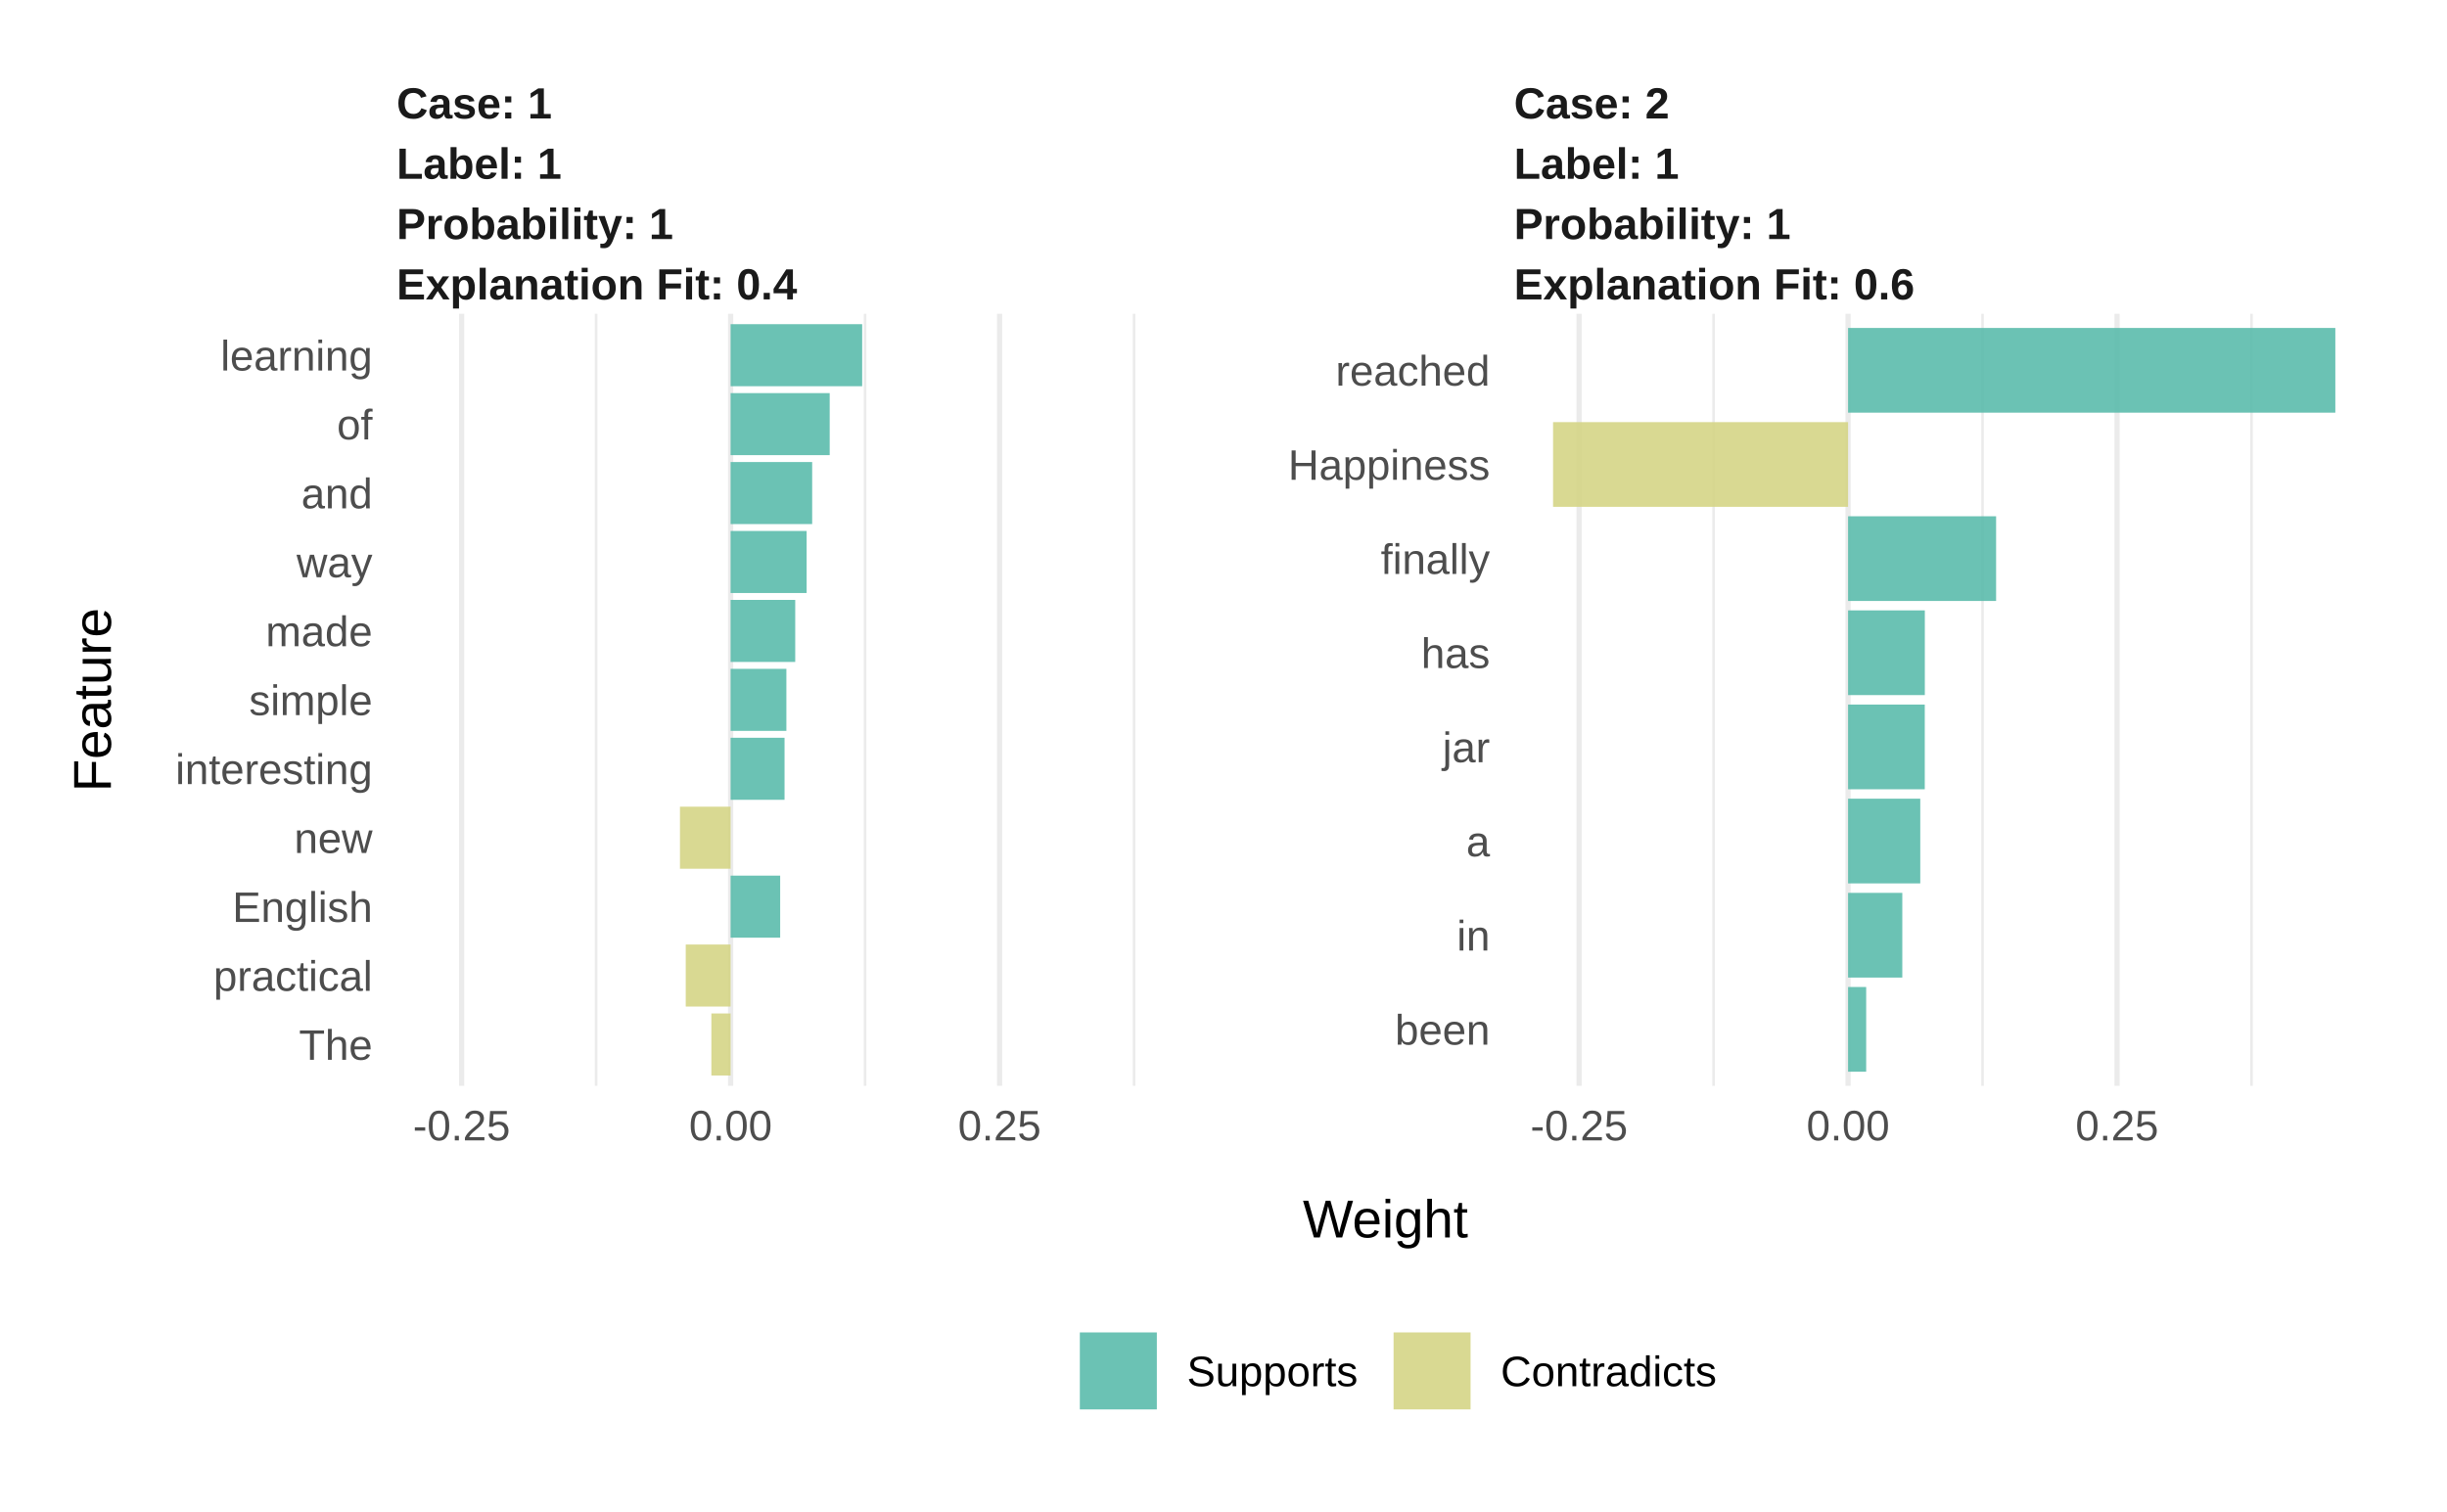
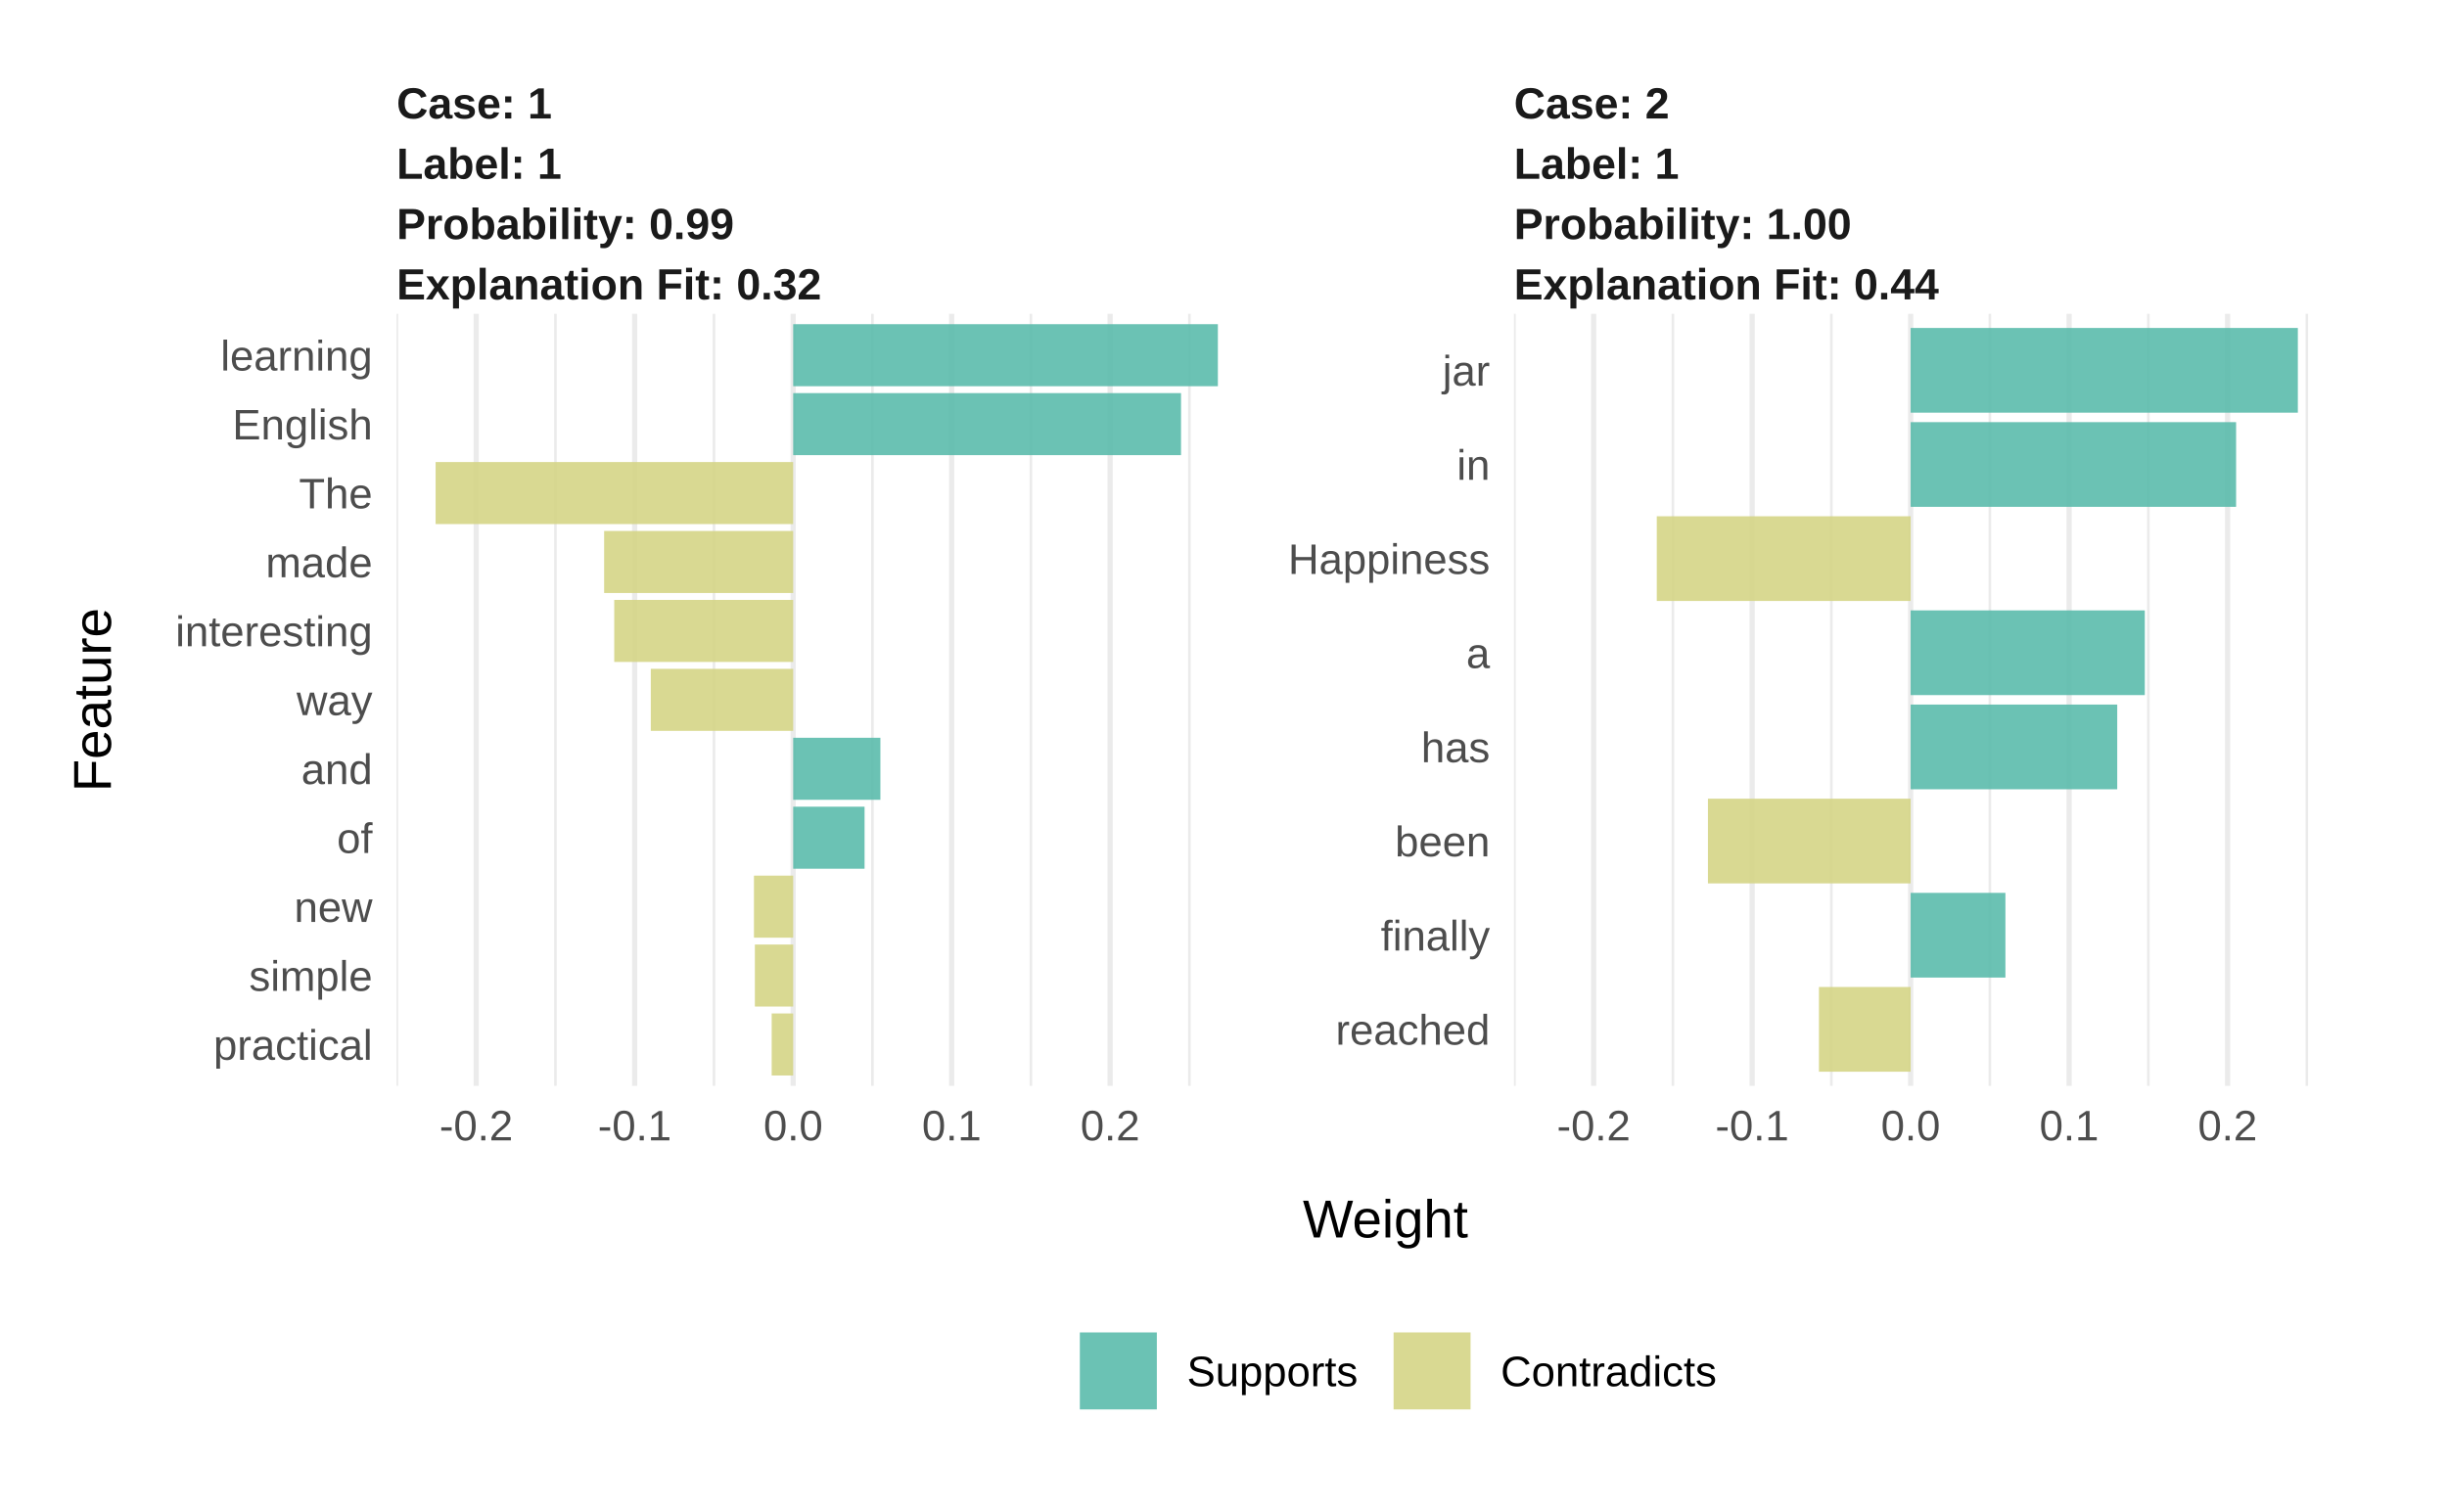
<svg xmlns="http://www.w3.org/2000/svg" class="svglite" width="504.00pt" height="311.47pt" viewBox="0 0 504.00 311.47">
  <defs>
    <style type="text/css">
    .svglite line, .svglite polyline, .svglite polygon, .svglite path, .svglite rect, .svglite circle {
      fill: none;
      stroke: #000000;
      stroke-linecap: round;
      stroke-linejoin: round;
      stroke-miterlimit: 10.00;
    }
+     .svglite text {
+       white-space: pre;
+     }
  </style>
  </defs>
  <rect width="100%" height="100%" style="stroke: none; fill: #FFFFFF;" />
  <defs>
    <clipPath id="cpMC4wMHw1MDQuMDB8MC4wMHwzMTEuNDc=">
      <rect x="0.00" y="0.00" width="504.00" height="311.47" />
    </clipPath>
  </defs>
  <g clip-path="url(#cpMC4wMHw1MDQuMDB8MC4wMHwzMTEuNDc=)">
</g>
  <defs>
    <clipPath id="cpODEuNjd8MjU4LjkwfDY0LjY1fDIyMy42OA==">
      <rect x="81.67" y="64.65" width="177.23" height="159.03" />
    </clipPath>
  </defs>
  <g clip-path="url(#cpODEuNjd8MjU4LjkwfDY0LjY1fDIyMy42OA==)">
-     <polyline points="122.78,223.68 122.78,64.65 " style="stroke-width: 0.53; stroke: #EBEBEB; stroke-linecap: butt;" />
-     <polyline points="178.18,223.68 178.18,64.65 " style="stroke-width: 0.53; stroke: #EBEBEB; stroke-linecap: butt;" />
-     <polyline points="233.58,223.68 233.58,64.65 " style="stroke-width: 0.53; stroke: #EBEBEB; stroke-linecap: butt;" />
-     <polyline points="95.08,223.68 95.08,64.65 " style="stroke-width: 1.07; stroke: #EBEBEB; stroke-linecap: butt;" />
-     <polyline points="150.48,223.68 150.48,64.65 " style="stroke-width: 1.07; stroke: #EBEBEB; stroke-linecap: butt;" />
-     <polyline points="205.88,223.68 205.88,64.65 " style="stroke-width: 1.07; stroke: #EBEBEB; stroke-linecap: butt;" />
-     <rect x="146.52" y="208.77" width="3.96" height="12.78" style="stroke-width: 1.07; stroke: none; stroke-linecap: square; stroke-linejoin: miter; fill: #D5D587; fill-opacity: 0.90;" />
-     <rect x="140.05" y="166.18" width="10.43" height="12.78" style="stroke-width: 1.07; stroke: none; stroke-linecap: square; stroke-linejoin: miter; fill: #D5D587; fill-opacity: 0.90;" />
-     <rect x="150.48" y="109.38" width="15.66" height="12.78" style="stroke-width: 1.07; stroke: none; stroke-linecap: square; stroke-linejoin: miter; fill: #5BBCAC; fill-opacity: 0.90;" />
-     <rect x="150.48" y="80.98" width="20.41" height="12.78" style="stroke-width: 1.07; stroke: none; stroke-linecap: square; stroke-linejoin: miter; fill: #5BBCAC; fill-opacity: 0.90;" />
-     <rect x="150.48" y="66.78" width="27.10" height="12.78" style="stroke-width: 1.07; stroke: none; stroke-linecap: square; stroke-linejoin: miter; fill: #5BBCAC; fill-opacity: 0.90;" />
-     <rect x="150.48" y="180.38" width="10.21" height="12.78" style="stroke-width: 1.07; stroke: none; stroke-linecap: square; stroke-linejoin: miter; fill: #5BBCAC; fill-opacity: 0.90;" />
-     <rect x="150.48" y="123.58" width="13.31" height="12.78" style="stroke-width: 1.07; stroke: none; stroke-linecap: square; stroke-linejoin: miter; fill: #5BBCAC; fill-opacity: 0.90;" />
-     <rect x="150.48" y="137.78" width="11.49" height="12.78" style="stroke-width: 1.07; stroke: none; stroke-linecap: square; stroke-linejoin: miter; fill: #5BBCAC; fill-opacity: 0.90;" />
-     <rect x="150.48" y="151.98" width="11.11" height="12.78" style="stroke-width: 1.07; stroke: none; stroke-linecap: square; stroke-linejoin: miter; fill: #5BBCAC; fill-opacity: 0.90;" />
-     <rect x="150.48" y="95.18" width="16.80" height="12.78" style="stroke-width: 1.07; stroke: none; stroke-linecap: square; stroke-linejoin: miter; fill: #5BBCAC; fill-opacity: 0.90;" />
-     <rect x="141.24" y="194.57" width="9.24" height="12.78" style="stroke-width: 1.07; stroke: none; stroke-linecap: square; stroke-linejoin: miter; fill: #D5D587; fill-opacity: 0.90;" />
+     <polyline points="81.76,223.68 81.76,64.65 " style="stroke-width: 0.53; stroke: #EBEBEB; stroke-linecap: butt;" />
+     <polyline points="114.40,223.68 114.40,64.65 " style="stroke-width: 0.53; stroke: #EBEBEB; stroke-linecap: butt;" />
+     <polyline points="147.05,223.68 147.05,64.65 " style="stroke-width: 0.53; stroke: #EBEBEB; stroke-linecap: butt;" />
+     <polyline points="179.69,223.68 179.69,64.65 " style="stroke-width: 0.53; stroke: #EBEBEB; stroke-linecap: butt;" />
+     <polyline points="212.33,223.68 212.33,64.65 " style="stroke-width: 0.53; stroke: #EBEBEB; stroke-linecap: butt;" />
+     <polyline points="244.98,223.68 244.98,64.65 " style="stroke-width: 0.53; stroke: #EBEBEB; stroke-linecap: butt;" />
+     <polyline points="98.08,223.68 98.08,64.65 " style="stroke-width: 1.07; stroke: #EBEBEB; stroke-linecap: butt;" />
+     <polyline points="130.72,223.68 130.72,64.65 " style="stroke-width: 1.07; stroke: #EBEBEB; stroke-linecap: butt;" />
+     <polyline points="163.37,223.68 163.37,64.65 " style="stroke-width: 1.07; stroke: #EBEBEB; stroke-linecap: butt;" />
+     <polyline points="196.01,223.68 196.01,64.65 " style="stroke-width: 1.07; stroke: #EBEBEB; stroke-linecap: butt;" />
+     <polyline points="228.65,223.68 228.65,64.65 " style="stroke-width: 1.07; stroke: #EBEBEB; stroke-linecap: butt;" />
+     <rect x="89.72" y="95.18" width="73.64" height="12.78" style="stroke-width: 1.07; stroke: none; stroke-linecap: square; stroke-linejoin: miter; fill: #D5D587; fill-opacity: 0.90;" />
+     <rect x="155.29" y="180.38" width="8.08" height="12.78" style="stroke-width: 1.07; stroke: none; stroke-linecap: square; stroke-linejoin: miter; fill: #D5D587; fill-opacity: 0.90;" />
+     <rect x="134.04" y="137.78" width="29.33" height="12.78" style="stroke-width: 1.07; stroke: none; stroke-linecap: square; stroke-linejoin: miter; fill: #D5D587; fill-opacity: 0.90;" />
+     <rect x="163.37" y="166.18" width="14.70" height="12.78" style="stroke-width: 1.07; stroke: none; stroke-linecap: square; stroke-linejoin: miter; fill: #5BBCAC; fill-opacity: 0.90;" />
+     <rect x="163.37" y="66.78" width="87.47" height="12.78" style="stroke-width: 1.07; stroke: none; stroke-linecap: square; stroke-linejoin: miter; fill: #5BBCAC; fill-opacity: 0.90;" />
+     <rect x="163.37" y="80.98" width="79.88" height="12.78" style="stroke-width: 1.07; stroke: none; stroke-linecap: square; stroke-linejoin: miter; fill: #5BBCAC; fill-opacity: 0.90;" />
+     <rect x="124.43" y="109.38" width="38.94" height="12.78" style="stroke-width: 1.07; stroke: none; stroke-linecap: square; stroke-linejoin: miter; fill: #D5D587; fill-opacity: 0.90;" />
+     <rect x="155.48" y="194.57" width="7.89" height="12.78" style="stroke-width: 1.07; stroke: none; stroke-linecap: square; stroke-linejoin: miter; fill: #D5D587; fill-opacity: 0.90;" />
+     <rect x="126.51" y="123.58" width="36.86" height="12.78" style="stroke-width: 1.07; stroke: none; stroke-linecap: square; stroke-linejoin: miter; fill: #D5D587; fill-opacity: 0.90;" />
+     <rect x="163.37" y="151.98" width="17.96" height="12.78" style="stroke-width: 1.07; stroke: none; stroke-linecap: square; stroke-linejoin: miter; fill: #5BBCAC; fill-opacity: 0.90;" />
+     <rect x="158.94" y="208.77" width="4.43" height="12.78" style="stroke-width: 1.07; stroke: none; stroke-linecap: square; stroke-linejoin: miter; fill: #D5D587; fill-opacity: 0.90;" />
  </g>
  <g clip-path="url(#cpMC4wMHw1MDQuMDB8MC4wMHwzMTEuNDc=)">
</g>
  <defs>
    <clipPath id="cpMzExLjgyfDQ4OS4wNnw2NC42NXwyMjMuNjg=">
      <rect x="311.82" y="64.65" width="177.23" height="159.03" />
    </clipPath>
  </defs>
  <g clip-path="url(#cpMzExLjgyfDQ4OS4wNnw2NC42NXwyMjMuNjg=)">
-     <polyline points="352.94,223.68 352.94,64.65 " style="stroke-width: 0.53; stroke: #EBEBEB; stroke-linecap: butt;" />
-     <polyline points="408.34,223.68 408.34,64.65 " style="stroke-width: 0.53; stroke: #EBEBEB; stroke-linecap: butt;" />
-     <polyline points="463.74,223.68 463.74,64.65 " style="stroke-width: 0.53; stroke: #EBEBEB; stroke-linecap: butt;" />
-     <polyline points="325.24,223.68 325.24,64.65 " style="stroke-width: 1.07; stroke: #EBEBEB; stroke-linecap: butt;" />
-     <polyline points="380.64,223.68 380.64,64.65 " style="stroke-width: 1.07; stroke: #EBEBEB; stroke-linecap: butt;" />
-     <polyline points="436.04,223.68 436.04,64.65 " style="stroke-width: 1.07; stroke: #EBEBEB; stroke-linecap: butt;" />
-     <rect x="319.88" y="86.96" width="60.76" height="17.45" style="stroke-width: 1.07; stroke: none; stroke-linecap: square; stroke-linejoin: miter; fill: #D5D587; fill-opacity: 0.90;" />
-     <rect x="380.64" y="183.93" width="11.17" height="17.45" style="stroke-width: 1.07; stroke: none; stroke-linecap: square; stroke-linejoin: miter; fill: #5BBCAC; fill-opacity: 0.90;" />
-     <rect x="380.64" y="164.53" width="14.87" height="17.45" style="stroke-width: 1.07; stroke: none; stroke-linecap: square; stroke-linejoin: miter; fill: #5BBCAC; fill-opacity: 0.90;" />
-     <rect x="380.64" y="145.14" width="15.80" height="17.45" style="stroke-width: 1.07; stroke: none; stroke-linecap: square; stroke-linejoin: miter; fill: #5BBCAC; fill-opacity: 0.90;" />
-     <rect x="380.64" y="125.74" width="15.81" height="17.45" style="stroke-width: 1.07; stroke: none; stroke-linecap: square; stroke-linejoin: miter; fill: #5BBCAC; fill-opacity: 0.90;" />
-     <rect x="380.64" y="106.35" width="30.49" height="17.45" style="stroke-width: 1.07; stroke: none; stroke-linecap: square; stroke-linejoin: miter; fill: #5BBCAC; fill-opacity: 0.90;" />
-     <rect x="380.64" y="203.32" width="3.73" height="17.45" style="stroke-width: 1.07; stroke: none; stroke-linecap: square; stroke-linejoin: miter; fill: #5BBCAC; fill-opacity: 0.90;" />
-     <rect x="380.64" y="67.56" width="100.36" height="17.45" style="stroke-width: 1.07; stroke: none; stroke-linecap: square; stroke-linejoin: miter; fill: #5BBCAC; fill-opacity: 0.90;" />
+     <polyline points="311.92,223.68 311.92,64.65 " style="stroke-width: 0.53; stroke: #EBEBEB; stroke-linecap: butt;" />
+     <polyline points="344.56,223.68 344.56,64.65 " style="stroke-width: 0.53; stroke: #EBEBEB; stroke-linecap: butt;" />
+     <polyline points="377.20,223.68 377.20,64.65 " style="stroke-width: 0.53; stroke: #EBEBEB; stroke-linecap: butt;" />
+     <polyline points="409.85,223.68 409.85,64.65 " style="stroke-width: 0.53; stroke: #EBEBEB; stroke-linecap: butt;" />
+     <polyline points="442.49,223.68 442.49,64.65 " style="stroke-width: 0.53; stroke: #EBEBEB; stroke-linecap: butt;" />
+     <polyline points="475.13,223.68 475.13,64.65 " style="stroke-width: 0.53; stroke: #EBEBEB; stroke-linecap: butt;" />
+     <polyline points="328.24,223.68 328.24,64.65 " style="stroke-width: 1.07; stroke: #EBEBEB; stroke-linecap: butt;" />
+     <polyline points="360.88,223.68 360.88,64.65 " style="stroke-width: 1.07; stroke: #EBEBEB; stroke-linecap: butt;" />
+     <polyline points="393.53,223.68 393.53,64.65 " style="stroke-width: 1.07; stroke: #EBEBEB; stroke-linecap: butt;" />
+     <polyline points="426.17,223.68 426.17,64.65 " style="stroke-width: 1.07; stroke: #EBEBEB; stroke-linecap: butt;" />
+     <polyline points="458.81,223.68 458.81,64.65 " style="stroke-width: 1.07; stroke: #EBEBEB; stroke-linecap: butt;" />
+     <rect x="341.24" y="106.35" width="52.29" height="17.45" style="stroke-width: 1.07; stroke: none; stroke-linecap: square; stroke-linejoin: miter; fill: #D5D587; fill-opacity: 0.90;" />
+     <rect x="393.53" y="86.96" width="67.03" height="17.45" style="stroke-width: 1.07; stroke: none; stroke-linecap: square; stroke-linejoin: miter; fill: #5BBCAC; fill-opacity: 0.90;" />
+     <rect x="393.53" y="125.74" width="48.23" height="17.45" style="stroke-width: 1.07; stroke: none; stroke-linecap: square; stroke-linejoin: miter; fill: #5BBCAC; fill-opacity: 0.90;" />
+     <rect x="393.53" y="67.56" width="79.75" height="17.45" style="stroke-width: 1.07; stroke: none; stroke-linecap: square; stroke-linejoin: miter; fill: #5BBCAC; fill-opacity: 0.90;" />
+     <rect x="393.53" y="145.14" width="42.55" height="17.45" style="stroke-width: 1.07; stroke: none; stroke-linecap: square; stroke-linejoin: miter; fill: #5BBCAC; fill-opacity: 0.90;" />
+     <rect x="393.53" y="183.93" width="19.52" height="17.45" style="stroke-width: 1.07; stroke: none; stroke-linecap: square; stroke-linejoin: miter; fill: #5BBCAC; fill-opacity: 0.90;" />
+     <rect x="351.78" y="164.53" width="41.75" height="17.45" style="stroke-width: 1.07; stroke: none; stroke-linecap: square; stroke-linejoin: miter; fill: #D5D587; fill-opacity: 0.90;" />
+     <rect x="374.64" y="203.32" width="18.89" height="17.45" style="stroke-width: 1.07; stroke: none; stroke-linecap: square; stroke-linejoin: miter; fill: #D5D587; fill-opacity: 0.90;" />
  </g>
  <g clip-path="url(#cpMC4wMHw1MDQuMDB8MC4wMHwzMTEuNDc=)">
</g>
  <defs>
    <clipPath id="cpODEuNjd8MjU4LjkwfDE0Ljk0fDY0LjY1">
      <rect x="81.67" y="14.94" width="177.23" height="49.71" />
    </clipPath>
  </defs>
  <g clip-path="url(#cpODEuNjd8MjU4LjkwfDE0Ljk0fDY0LjY1)">
</g>
  <defs>
    <clipPath id="cpODEuNjd8MjU4LjkwfDE0Ljk0fDI3LjM3">
      <rect x="81.67" y="14.94" width="177.23" height="12.43" />
    </clipPath>
  </defs>
  <g clip-path="url(#cpODEuNjd8MjU4LjkwfDE0Ljk0fDI3LjM3)">
-     <text x="81.67" y="24.40" style="font-size: 9.00px; font-weight: bold; fill: #1A1A1A; font-family: Arial;" textLength="32.01px" lengthAdjust="spacingAndGlyphs">Case: 1</text>
+     <text x="81.67" y="24.40" style="font-size: 9.00px; font-weight: bold;fill: #1A1A1A; font-family: &quot;Arial&quot;;" textLength="32.01px" lengthAdjust="spacingAndGlyphs">Case: 1</text>
  </g>
  <g clip-path="url(#cpODEuNjd8MjU4LjkwfDE0Ljk0fDY0LjY1)">
</g>
  <defs>
    <clipPath id="cpODEuNjd8MjU4LjkwfDI3LjM3fDM5Ljgw">
      <rect x="81.67" y="27.37" width="177.23" height="12.43" />
    </clipPath>
  </defs>
  <g clip-path="url(#cpODEuNjd8MjU4LjkwfDI3LjM3fDM5Ljgw)">
-     <text x="81.67" y="36.82" style="font-size: 9.00px; font-weight: bold; fill: #1A1A1A; font-family: Arial;" textLength="34.01px" lengthAdjust="spacingAndGlyphs">Label: 1</text>
+     <text x="81.67" y="36.82" style="font-size: 9.00px; font-weight: bold;fill: #1A1A1A; font-family: &quot;Arial&quot;;" textLength="34.01px" lengthAdjust="spacingAndGlyphs">Label: 1</text>
  </g>
  <g clip-path="url(#cpODEuNjd8MjU4LjkwfDE0Ljk0fDY0LjY1)">
</g>
  <defs>
    <clipPath id="cpODEuNjd8MjU4LjkwfDM5LjgwfDUyLjIz">
      <rect x="81.67" y="39.80" width="177.23" height="12.43" />
    </clipPath>
  </defs>
  <g clip-path="url(#cpODEuNjd8MjU4LjkwfDM5LjgwfDUyLjIz)">
-     <text x="81.67" y="49.25" style="font-size: 9.00px; font-weight: bold; fill: #1A1A1A; font-family: Arial;" textLength="57.00px" lengthAdjust="spacingAndGlyphs">Probability: 1</text>
+     <text x="81.67" y="49.25" style="font-size: 9.00px; font-weight: bold;fill: #1A1A1A; font-family: &quot;Arial&quot;;" textLength="69.51px" lengthAdjust="spacingAndGlyphs">Probability: 0.99</text>
  </g>
  <g clip-path="url(#cpODEuNjd8MjU4LjkwfDE0Ljk0fDY0LjY1)">
</g>
  <defs>
    <clipPath id="cpODEuNjd8MjU4LjkwfDUyLjIzfDY0LjY1">
      <rect x="81.67" y="52.23" width="177.23" height="12.43" />
    </clipPath>
  </defs>
  <g clip-path="url(#cpODEuNjd8MjU4LjkwfDUyLjIzfDY0LjY1)">
-     <text x="81.67" y="61.68" style="font-size: 9.00px; font-weight: bold; fill: #1A1A1A; font-family: Arial;" textLength="82.50px" lengthAdjust="spacingAndGlyphs">Explanation Fit: 0.4</text>
+     <text x="81.67" y="61.68" style="font-size: 9.00px; font-weight: bold;fill: #1A1A1A; font-family: &quot;Arial&quot;;" textLength="87.51px" lengthAdjust="spacingAndGlyphs">Explanation Fit: 0.32</text>
  </g>
  <g clip-path="url(#cpODEuNjd8MjU4LjkwfDE0Ljk0fDY0LjY1)">
</g>
  <g clip-path="url(#cpMC4wMHw1MDQuMDB8MC4wMHwzMTEuNDc=)">
</g>
  <defs>
    <clipPath id="cpMzExLjgyfDQ4OS4wNnwxNC45NHw2NC42NQ==">
      <rect x="311.82" y="14.94" width="177.23" height="49.71" />
    </clipPath>
  </defs>
  <g clip-path="url(#cpMzExLjgyfDQ4OS4wNnwxNC45NHw2NC42NQ==)">
</g>
  <defs>
    <clipPath id="cpMzExLjgyfDQ4OS4wNnwxNC45NHwyNy4zNw==">
      <rect x="311.82" y="14.94" width="177.23" height="12.43" />
    </clipPath>
  </defs>
  <g clip-path="url(#cpMzExLjgyfDQ4OS4wNnwxNC45NHwyNy4zNw==)">
-     <text x="311.82" y="24.40" style="font-size: 9.00px; font-weight: bold; fill: #1A1A1A; font-family: Arial;" textLength="32.01px" lengthAdjust="spacingAndGlyphs">Case: 2</text>
+     <text x="311.82" y="24.40" style="font-size: 9.00px; font-weight: bold;fill: #1A1A1A; font-family: &quot;Arial&quot;;" textLength="32.01px" lengthAdjust="spacingAndGlyphs">Case: 2</text>
  </g>
  <g clip-path="url(#cpMzExLjgyfDQ4OS4wNnwxNC45NHw2NC42NQ==)">
</g>
  <defs>
    <clipPath id="cpMzExLjgyfDQ4OS4wNnwyNy4zN3wzOS44MA==">
      <rect x="311.82" y="27.37" width="177.23" height="12.43" />
    </clipPath>
  </defs>
  <g clip-path="url(#cpMzExLjgyfDQ4OS4wNnwyNy4zN3wzOS44MA==)">
-     <text x="311.82" y="36.82" style="font-size: 9.00px; font-weight: bold; fill: #1A1A1A; font-family: Arial;" textLength="34.01px" lengthAdjust="spacingAndGlyphs">Label: 1</text>
+     <text x="311.82" y="36.82" style="font-size: 9.00px; font-weight: bold;fill: #1A1A1A; font-family: &quot;Arial&quot;;" textLength="34.01px" lengthAdjust="spacingAndGlyphs">Label: 1</text>
  </g>
  <g clip-path="url(#cpMzExLjgyfDQ4OS4wNnwxNC45NHw2NC42NQ==)">
</g>
  <defs>
    <clipPath id="cpMzExLjgyfDQ4OS4wNnwzOS44MHw1Mi4yMw==">
      <rect x="311.82" y="39.80" width="177.23" height="12.43" />
    </clipPath>
  </defs>
  <g clip-path="url(#cpMzExLjgyfDQ4OS4wNnwzOS44MHw1Mi4yMw==)">
-     <text x="311.82" y="49.25" style="font-size: 9.00px; font-weight: bold; fill: #1A1A1A; font-family: Arial;" textLength="57.00px" lengthAdjust="spacingAndGlyphs">Probability: 1</text>
+     <text x="311.82" y="49.25" style="font-size: 9.00px; font-weight: bold;fill: #1A1A1A; font-family: &quot;Arial&quot;;" textLength="69.51px" lengthAdjust="spacingAndGlyphs">Probability: 1.00</text>
  </g>
  <g clip-path="url(#cpMzExLjgyfDQ4OS4wNnwxNC45NHw2NC42NQ==)">
</g>
  <defs>
    <clipPath id="cpMzExLjgyfDQ4OS4wNnw1Mi4yM3w2NC42NQ==">
      <rect x="311.82" y="52.23" width="177.23" height="12.43" />
    </clipPath>
  </defs>
  <g clip-path="url(#cpMzExLjgyfDQ4OS4wNnw1Mi4yM3w2NC42NQ==)">
-     <text x="311.82" y="61.68" style="font-size: 9.00px; font-weight: bold; fill: #1A1A1A; font-family: Arial;" textLength="82.50px" lengthAdjust="spacingAndGlyphs">Explanation Fit: 0.6</text>
-   </g>
-   <g clip-path="url(#cpMzExLjgyfDQ4OS4wNnwxNC45NHw2NC42NQ==)">
- </g>
-   <g clip-path="url(#cpMC4wMHw1MDQuMDB8MC4wMHwzMTEuNDc=)">
-     <text x="95.08" y="234.92" text-anchor="middle" style="font-size: 8.80px; fill: #4D4D4D; font-family: Arial;" textLength="20.06px" lengthAdjust="spacingAndGlyphs">-0.25</text>
-     <text x="150.48" y="234.92" text-anchor="middle" style="font-size: 8.80px; fill: #4D4D4D; font-family: Arial;" textLength="17.13px" lengthAdjust="spacingAndGlyphs">0.00</text>
-     <text x="205.88" y="234.92" text-anchor="middle" style="font-size: 8.80px; fill: #4D4D4D; font-family: Arial;" textLength="17.13px" lengthAdjust="spacingAndGlyphs">0.25</text>
-     <text x="325.24" y="234.92" text-anchor="middle" style="font-size: 8.80px; fill: #4D4D4D; font-family: Arial;" textLength="20.06px" lengthAdjust="spacingAndGlyphs">-0.25</text>
-     <text x="380.64" y="234.92" text-anchor="middle" style="font-size: 8.80px; fill: #4D4D4D; font-family: Arial;" textLength="17.13px" lengthAdjust="spacingAndGlyphs">0.00</text>
-     <text x="436.04" y="234.92" text-anchor="middle" style="font-size: 8.80px; fill: #4D4D4D; font-family: Arial;" textLength="17.13px" lengthAdjust="spacingAndGlyphs">0.25</text>
-     <text x="306.89" y="215.20" text-anchor="end" style="font-size: 8.80px; fill: #4D4D4D; font-family: Arial;" textLength="19.58px" lengthAdjust="spacingAndGlyphs">been</text>
-     <text x="306.89" y="195.81" text-anchor="end" style="font-size: 8.80px; fill: #4D4D4D; font-family: Arial;" textLength="6.85px" lengthAdjust="spacingAndGlyphs">in</text>
-     <text x="306.89" y="176.41" text-anchor="end" style="font-size: 8.80px; fill: #4D4D4D; font-family: Arial;" textLength="4.90px" lengthAdjust="spacingAndGlyphs">a</text>
-     <text x="306.89" y="157.02" text-anchor="end" style="font-size: 8.80px; fill: #4D4D4D; font-family: Arial;" textLength="9.78px" lengthAdjust="spacingAndGlyphs">jar</text>
-     <text x="306.89" y="137.62" text-anchor="end" style="font-size: 8.80px; fill: #4D4D4D; font-family: Arial;" textLength="14.19px" lengthAdjust="spacingAndGlyphs">has</text>
-     <text x="306.89" y="118.23" text-anchor="end" style="font-size: 8.80px; fill: #4D4D4D; font-family: Arial;" textLength="22.49px" lengthAdjust="spacingAndGlyphs">finally</text>
-     <text x="306.89" y="98.84" text-anchor="end" style="font-size: 8.80px; fill: #4D4D4D; font-family: Arial;" textLength="41.58px" lengthAdjust="spacingAndGlyphs">Happiness</text>
-     <text x="306.89" y="79.44" text-anchor="end" style="font-size: 8.80px; fill: #4D4D4D; font-family: Arial;" textLength="31.81px" lengthAdjust="spacingAndGlyphs">reached</text>
-     <text x="76.73" y="218.32" text-anchor="end" style="font-size: 8.80px; fill: #4D4D4D; font-family: Arial;" textLength="15.16px" lengthAdjust="spacingAndGlyphs">The</text>
-     <text x="76.73" y="204.12" text-anchor="end" style="font-size: 8.80px; fill: #4D4D4D; font-family: Arial;" textLength="32.76px" lengthAdjust="spacingAndGlyphs">practical</text>
-     <text x="76.73" y="189.92" text-anchor="end" style="font-size: 8.80px; fill: #4D4D4D; font-family: Arial;" textLength="28.86px" lengthAdjust="spacingAndGlyphs">English</text>
-     <text x="76.73" y="175.72" text-anchor="end" style="font-size: 8.80px; fill: #4D4D4D; font-family: Arial;" textLength="16.14px" lengthAdjust="spacingAndGlyphs">new</text>
-     <text x="76.73" y="161.52" text-anchor="end" style="font-size: 8.80px; fill: #4D4D4D; font-family: Arial;" textLength="40.59px" lengthAdjust="spacingAndGlyphs">interesting</text>
-     <text x="76.73" y="147.32" text-anchor="end" style="font-size: 8.80px; fill: #4D4D4D; font-family: Arial;" textLength="25.42px" lengthAdjust="spacingAndGlyphs">simple</text>
-     <text x="76.73" y="133.12" text-anchor="end" style="font-size: 8.80px; fill: #4D4D4D; font-family: Arial;" textLength="22.02px" lengthAdjust="spacingAndGlyphs">made</text>
-     <text x="76.73" y="118.92" text-anchor="end" style="font-size: 8.80px; fill: #4D4D4D; font-family: Arial;" textLength="15.65px" lengthAdjust="spacingAndGlyphs">way</text>
-     <text x="76.73" y="104.72" text-anchor="end" style="font-size: 8.80px; fill: #4D4D4D; font-family: Arial;" textLength="14.69px" lengthAdjust="spacingAndGlyphs">and</text>
-     <text x="76.73" y="90.52" text-anchor="end" style="font-size: 8.80px; fill: #4D4D4D; font-family: Arial;" textLength="7.34px" lengthAdjust="spacingAndGlyphs">of</text>
-     <text x="76.73" y="76.33" text-anchor="end" style="font-size: 8.80px; fill: #4D4D4D; font-family: Arial;" textLength="31.31px" lengthAdjust="spacingAndGlyphs">learning</text>
-     <text x="285.36" y="254.91" text-anchor="middle" style="font-size: 11.00px; font-family: Arial;" textLength="34.24px" lengthAdjust="spacingAndGlyphs">Weight</text>
-     <text transform="translate(22.84,144.17) rotate(-90)" text-anchor="middle" style="font-size: 11.00px; font-family: Arial;" textLength="37.92px" lengthAdjust="spacingAndGlyphs">Feature</text>
+     <text x="311.82" y="61.68" style="font-size: 9.00px; font-weight: bold;fill: #1A1A1A; font-family: &quot;Arial&quot;;" textLength="87.51px" lengthAdjust="spacingAndGlyphs">Explanation Fit: 0.44</text>
+   </g>
+   <g clip-path="url(#cpMzExLjgyfDQ4OS4wNnwxNC45NHw2NC42NQ==)">
+ </g>
+   <g clip-path="url(#cpMC4wMHw1MDQuMDB8MC4wMHwzMTEuNDc=)">
+     <text x="98.08" y="234.92" text-anchor="middle" style="font-size: 8.80px;fill: #4D4D4D; font-family: &quot;Arial&quot;;" textLength="15.16px" lengthAdjust="spacingAndGlyphs">-0.2</text>
+     <text x="130.72" y="234.92" text-anchor="middle" style="font-size: 8.80px;fill: #4D4D4D; font-family: &quot;Arial&quot;;" textLength="15.16px" lengthAdjust="spacingAndGlyphs">-0.1</text>
+     <text x="163.37" y="234.92" text-anchor="middle" style="font-size: 8.80px;fill: #4D4D4D; font-family: &quot;Arial&quot;;" textLength="12.23px" lengthAdjust="spacingAndGlyphs">0.0</text>
+     <text x="196.01" y="234.92" text-anchor="middle" style="font-size: 8.80px;fill: #4D4D4D; font-family: &quot;Arial&quot;;" textLength="12.23px" lengthAdjust="spacingAndGlyphs">0.1</text>
+     <text x="228.65" y="234.92" text-anchor="middle" style="font-size: 8.80px;fill: #4D4D4D; font-family: &quot;Arial&quot;;" textLength="12.23px" lengthAdjust="spacingAndGlyphs">0.2</text>
+     <text x="328.24" y="234.92" text-anchor="middle" style="font-size: 8.80px;fill: #4D4D4D; font-family: &quot;Arial&quot;;" textLength="15.16px" lengthAdjust="spacingAndGlyphs">-0.2</text>
+     <text x="360.88" y="234.92" text-anchor="middle" style="font-size: 8.80px;fill: #4D4D4D; font-family: &quot;Arial&quot;;" textLength="15.16px" lengthAdjust="spacingAndGlyphs">-0.1</text>
+     <text x="393.53" y="234.92" text-anchor="middle" style="font-size: 8.80px;fill: #4D4D4D; font-family: &quot;Arial&quot;;" textLength="12.23px" lengthAdjust="spacingAndGlyphs">0.0</text>
+     <text x="426.17" y="234.92" text-anchor="middle" style="font-size: 8.80px;fill: #4D4D4D; font-family: &quot;Arial&quot;;" textLength="12.23px" lengthAdjust="spacingAndGlyphs">0.1</text>
+     <text x="458.81" y="234.92" text-anchor="middle" style="font-size: 8.80px;fill: #4D4D4D; font-family: &quot;Arial&quot;;" textLength="12.23px" lengthAdjust="spacingAndGlyphs">0.2</text>
+     <text x="306.89" y="215.20" text-anchor="end" style="font-size: 8.80px;fill: #4D4D4D; font-family: &quot;Arial&quot;;" textLength="31.81px" lengthAdjust="spacingAndGlyphs">reached</text>
+     <text x="306.89" y="195.81" text-anchor="end" style="font-size: 8.80px;fill: #4D4D4D; font-family: &quot;Arial&quot;;" textLength="22.49px" lengthAdjust="spacingAndGlyphs">finally</text>
+     <text x="306.89" y="176.41" text-anchor="end" style="font-size: 8.80px;fill: #4D4D4D; font-family: &quot;Arial&quot;;" textLength="19.58px" lengthAdjust="spacingAndGlyphs">been</text>
+     <text x="306.89" y="157.02" text-anchor="end" style="font-size: 8.80px;fill: #4D4D4D; font-family: &quot;Arial&quot;;" textLength="14.19px" lengthAdjust="spacingAndGlyphs">has</text>
+     <text x="306.89" y="137.62" text-anchor="end" style="font-size: 8.80px;fill: #4D4D4D; font-family: &quot;Arial&quot;;" textLength="4.90px" lengthAdjust="spacingAndGlyphs">a</text>
+     <text x="306.89" y="118.23" text-anchor="end" style="font-size: 8.80px;fill: #4D4D4D; font-family: &quot;Arial&quot;;" textLength="41.58px" lengthAdjust="spacingAndGlyphs">Happiness</text>
+     <text x="306.89" y="98.84" text-anchor="end" style="font-size: 8.80px;fill: #4D4D4D; font-family: &quot;Arial&quot;;" textLength="6.85px" lengthAdjust="spacingAndGlyphs">in</text>
+     <text x="306.89" y="79.44" text-anchor="end" style="font-size: 8.80px;fill: #4D4D4D; font-family: &quot;Arial&quot;;" textLength="9.78px" lengthAdjust="spacingAndGlyphs">jar</text>
+     <text x="76.73" y="218.32" text-anchor="end" style="font-size: 8.80px;fill: #4D4D4D; font-family: &quot;Arial&quot;;" textLength="32.76px" lengthAdjust="spacingAndGlyphs">practical</text>
+     <text x="76.73" y="204.12" text-anchor="end" style="font-size: 8.80px;fill: #4D4D4D; font-family: &quot;Arial&quot;;" textLength="25.42px" lengthAdjust="spacingAndGlyphs">simple</text>
+     <text x="76.73" y="189.92" text-anchor="end" style="font-size: 8.80px;fill: #4D4D4D; font-family: &quot;Arial&quot;;" textLength="16.14px" lengthAdjust="spacingAndGlyphs">new</text>
+     <text x="76.73" y="175.72" text-anchor="end" style="font-size: 8.80px;fill: #4D4D4D; font-family: &quot;Arial&quot;;" textLength="7.34px" lengthAdjust="spacingAndGlyphs">of</text>
+     <text x="76.73" y="161.52" text-anchor="end" style="font-size: 8.80px;fill: #4D4D4D; font-family: &quot;Arial&quot;;" textLength="14.69px" lengthAdjust="spacingAndGlyphs">and</text>
+     <text x="76.73" y="147.32" text-anchor="end" style="font-size: 8.80px;fill: #4D4D4D; font-family: &quot;Arial&quot;;" textLength="15.65px" lengthAdjust="spacingAndGlyphs">way</text>
+     <text x="76.73" y="133.12" text-anchor="end" style="font-size: 8.80px;fill: #4D4D4D; font-family: &quot;Arial&quot;;" textLength="40.59px" lengthAdjust="spacingAndGlyphs">interesting</text>
+     <text x="76.73" y="118.92" text-anchor="end" style="font-size: 8.80px;fill: #4D4D4D; font-family: &quot;Arial&quot;;" textLength="22.02px" lengthAdjust="spacingAndGlyphs">made</text>
+     <text x="76.73" y="104.72" text-anchor="end" style="font-size: 8.80px;fill: #4D4D4D; font-family: &quot;Arial&quot;;" textLength="15.16px" lengthAdjust="spacingAndGlyphs">The</text>
+     <text x="76.73" y="90.52" text-anchor="end" style="font-size: 8.80px;fill: #4D4D4D; font-family: &quot;Arial&quot;;" textLength="28.86px" lengthAdjust="spacingAndGlyphs">English</text>
+     <text x="76.73" y="76.33" text-anchor="end" style="font-size: 8.80px;fill: #4D4D4D; font-family: &quot;Arial&quot;;" textLength="31.31px" lengthAdjust="spacingAndGlyphs">learning</text>
+     <text x="285.36" y="254.91" text-anchor="middle" style="font-size: 11.00px; font-family: &quot;Arial&quot;;" textLength="34.24px" lengthAdjust="spacingAndGlyphs">Weight</text>
+     <text transform="translate(22.84,144.17) rotate(-90)" text-anchor="middle" style="font-size: 11.00px; font-family: &quot;Arial&quot;;" textLength="37.92px" lengthAdjust="spacingAndGlyphs">Feature</text>
    <rect x="222.41" y="274.48" width="15.86" height="15.86" style="stroke-width: 1.07; stroke: none; stroke-linecap: square; stroke-linejoin: miter; fill: #5BBCAC; fill-opacity: 0.90;" />
    <rect x="287.03" y="274.48" width="15.86" height="15.86" style="stroke-width: 1.07; stroke: none; stroke-linecap: square; stroke-linejoin: miter; fill: #D5D587; fill-opacity: 0.90;" />
-     <text x="244.46" y="285.56" style="font-size: 8.80px; font-family: Arial;" textLength="35.22px" lengthAdjust="spacingAndGlyphs">Supports</text>
-     <text x="309.08" y="285.56" style="font-size: 8.80px; font-family: Arial;" textLength="44.50px" lengthAdjust="spacingAndGlyphs">Contradicts</text>
+     <text x="244.46" y="285.56" style="font-size: 8.80px; font-family: &quot;Arial&quot;;" textLength="35.22px" lengthAdjust="spacingAndGlyphs">Supports</text>
+     <text x="309.08" y="285.56" style="font-size: 8.80px; font-family: &quot;Arial&quot;;" textLength="44.50px" lengthAdjust="spacingAndGlyphs">Contradicts</text>
  </g>
</svg>
